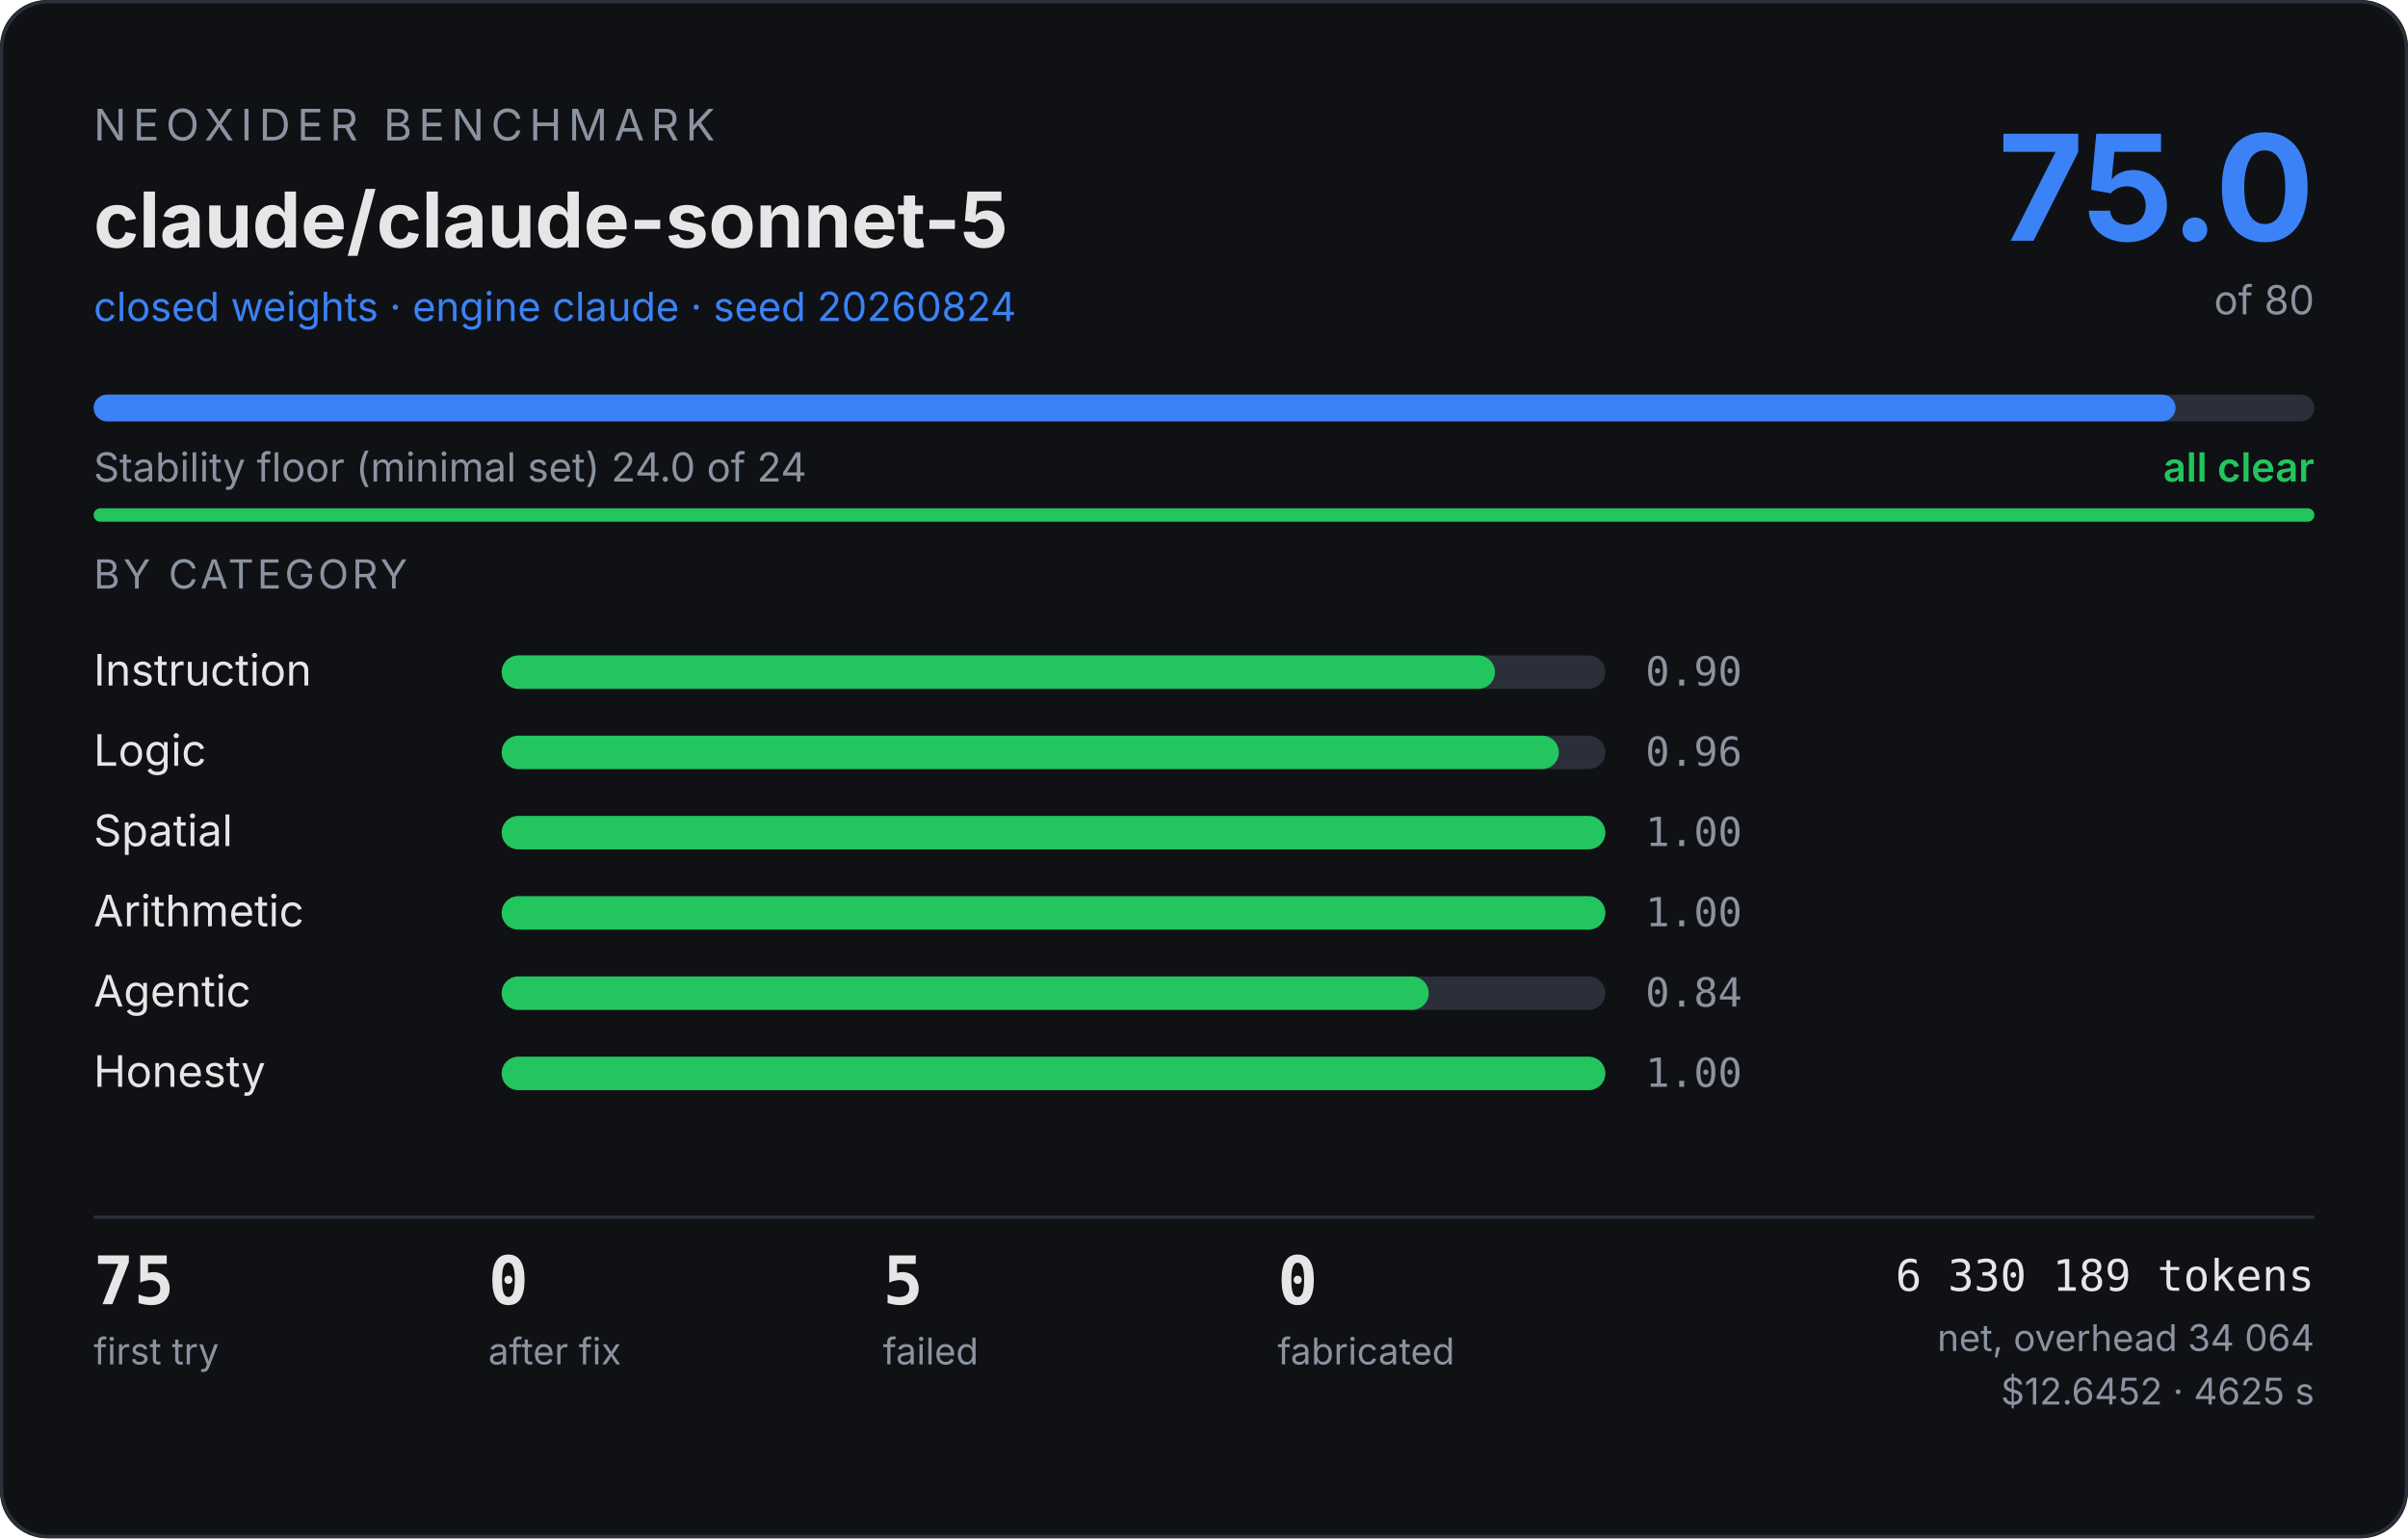
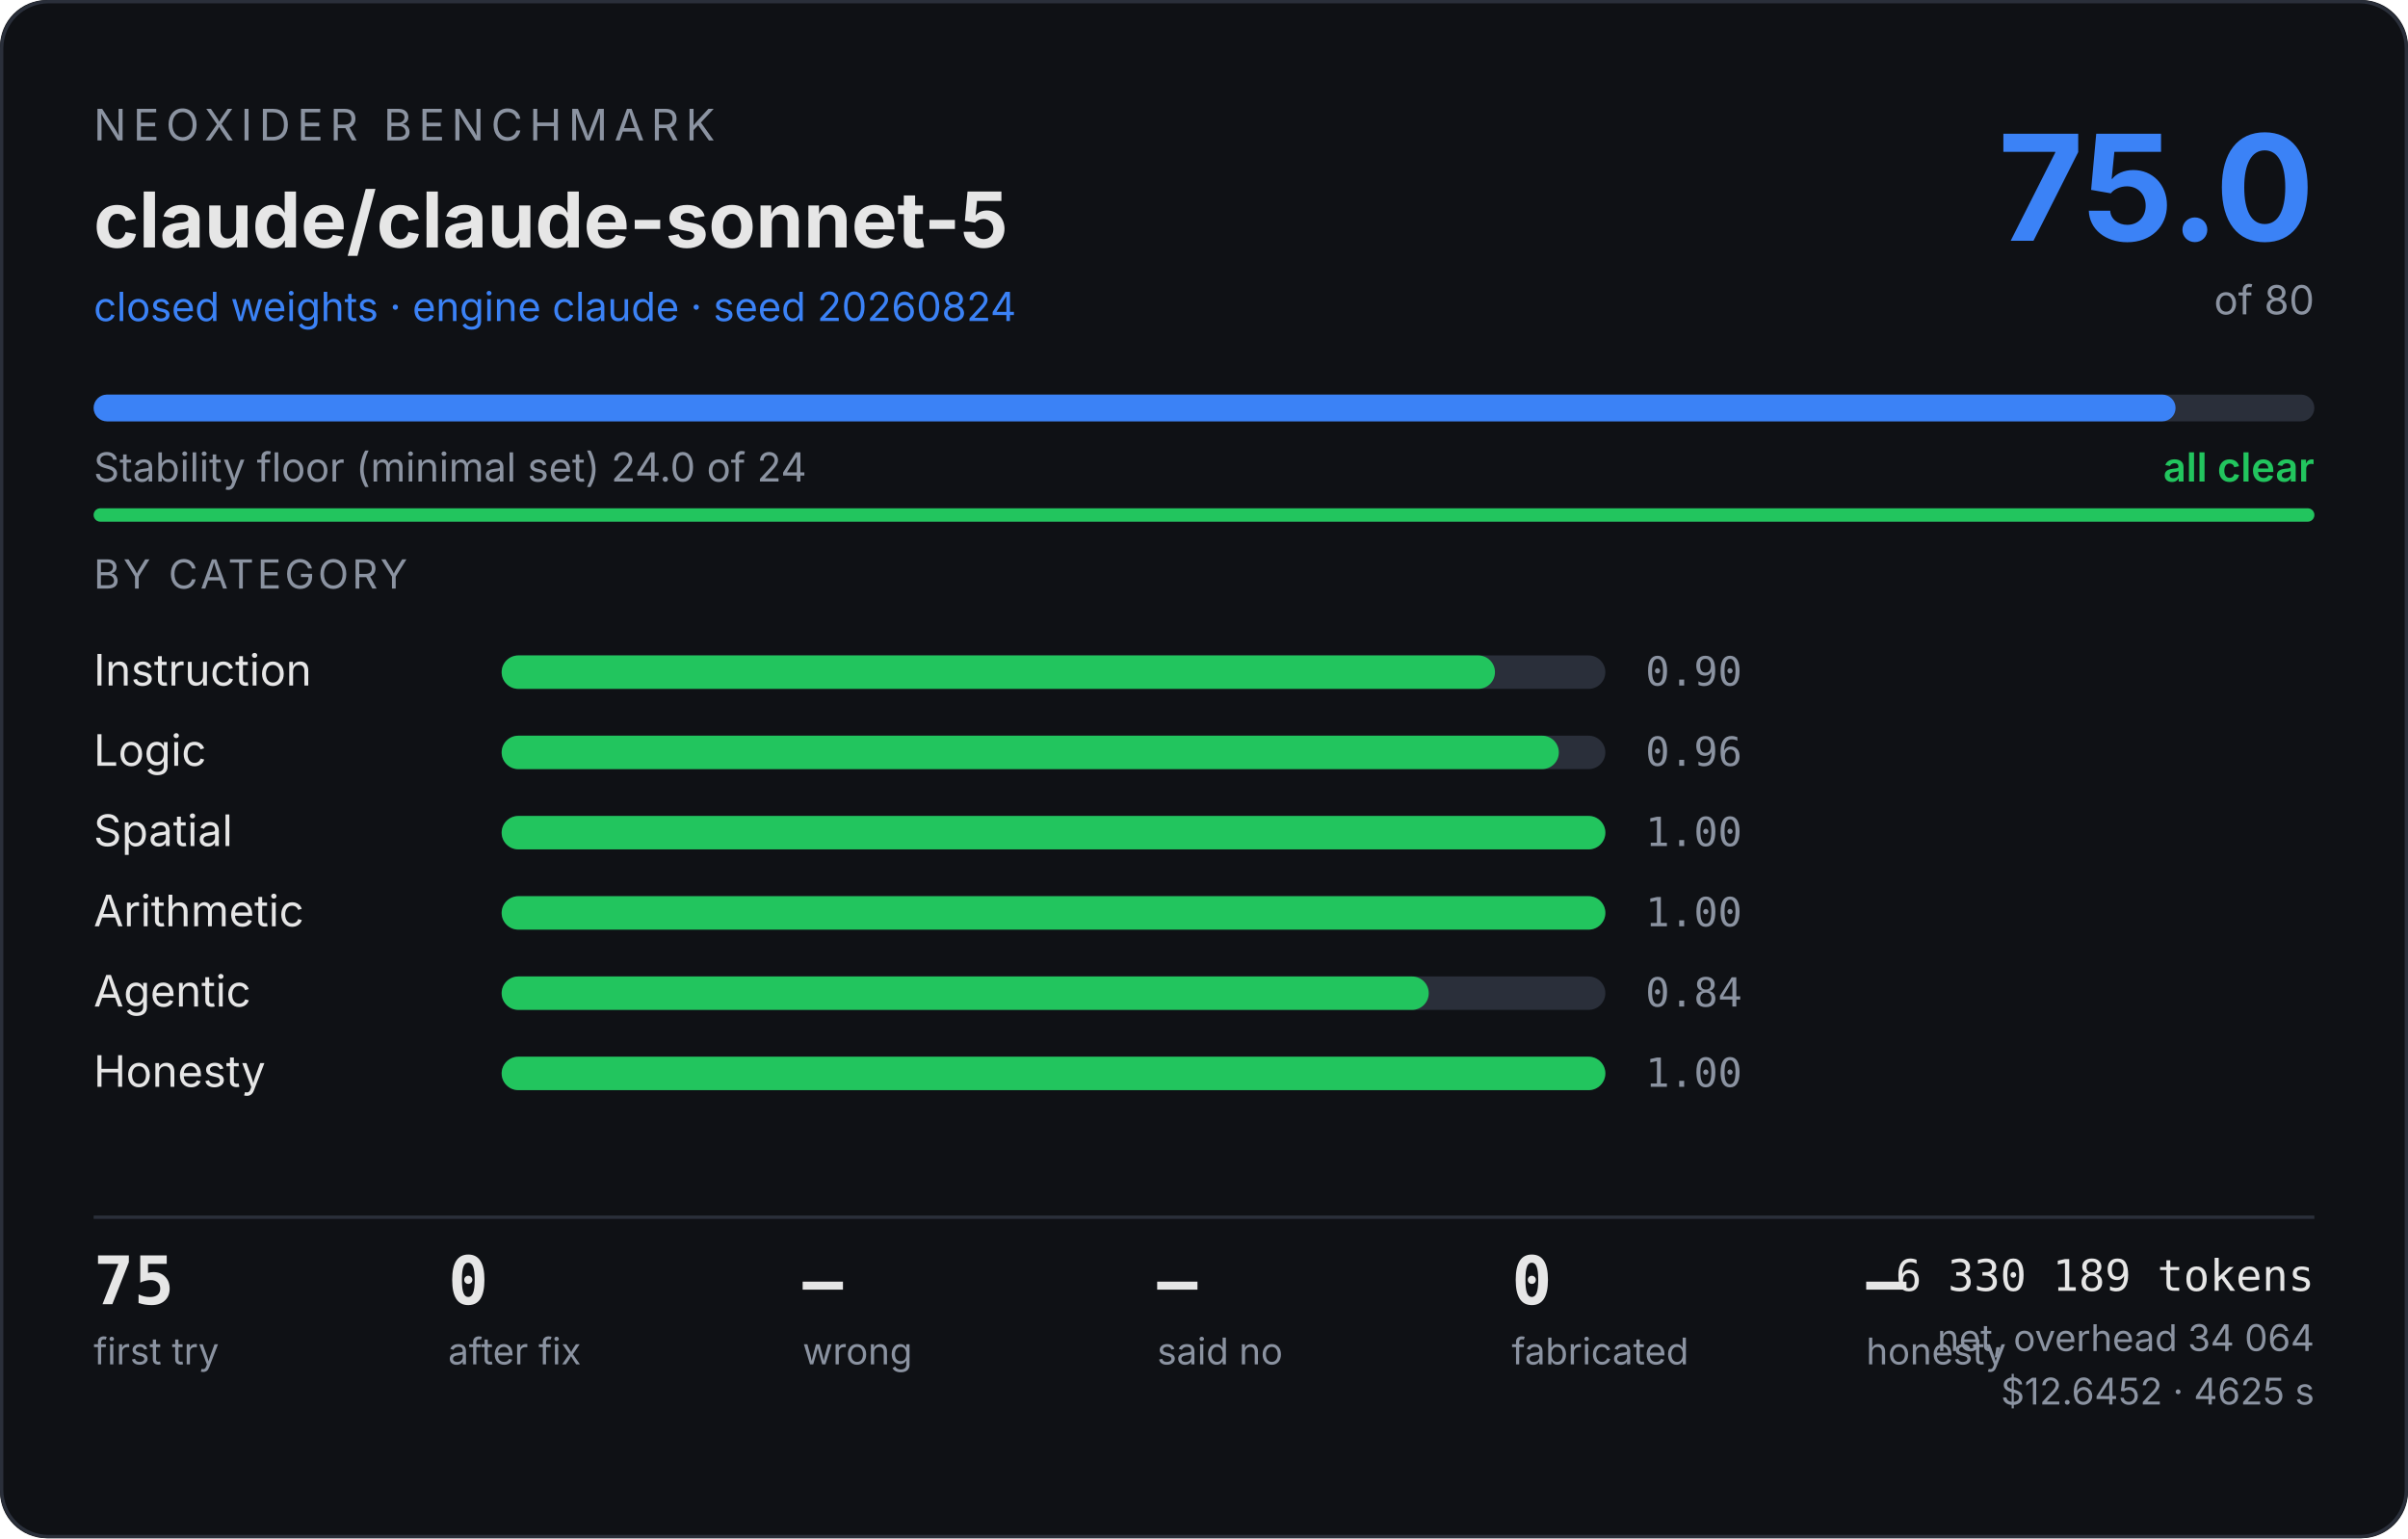
<svg xmlns="http://www.w3.org/2000/svg" width="720" height="460" viewBox="0 0 720 460" font-family="system-ui,-apple-system,Segoe UI,sans-serif">
  <rect width="720" height="460" rx="14" fill="#0f1115" />
  <rect x="0.5" y="0.5" width="719" height="459" rx="14" fill="none" stroke="#2a2f3a" />
  <text x="28" y="42" fill="#8b93a1" font-size="13" letter-spacing="2">NEOXIDER BENCHMARK</text>
  <text x="28" y="74" fill="#e6e6e6" font-size="23" font-weight="700">claude/claude-sonnet-5</text>
  <text x="28" y="96" fill="#3b82f6" font-size="12">closed weights · engine claude · seed 20260824</text>
  <text x="692" y="72" text-anchor="end" fill="#3b82f6" font-size="44" font-weight="700">75.0</text>
  <text x="692" y="94" text-anchor="end" fill="#8b93a1" font-size="12">of 80</text>
  <rect x="28" y="118" width="664" height="8" rx="4" fill="#2a2f3a" />
  <rect x="28" y="118" width="622.5" height="8" rx="4" fill="#3b82f6" />
  <text x="28" y="144" fill="#8b93a1" font-size="12">Stability floor (minimal set) 24.0 of 24</text>
  <text x="692" y="144" text-anchor="end" fill="#22c55e" font-size="12" font-weight="600">all clear</text>
  <rect x="28" y="152" width="664" height="4" rx="2" fill="#2a2f3a" />
  <rect x="28" y="152" width="664.0" height="4" rx="2" fill="#22c55e" />
  <text x="28" y="176" fill="#8b93a1" font-size="12" letter-spacing="1">BY CATEGORY</text>
  <text x="28" y="205" fill="#e6e6e6" font-size="13">Instruction</text>
  <rect x="150" y="196" width="330" height="10" rx="5" fill="#2a2f3a" />
  <rect x="150" y="196" width="297.0" height="10" rx="5" fill="#22c55e" />
  <text x="492" y="205" fill="#8b93a1" font-size="12" font-family="ui-monospace,Consolas,monospace">0.90</text>
  <text x="28" y="229" fill="#e6e6e6" font-size="13">Logic</text>
  <rect x="150" y="220" width="330" height="10" rx="5" fill="#2a2f3a" />
  <rect x="150" y="220" width="316.1" height="10" rx="5" fill="#22c55e" />
  <text x="492" y="229" fill="#8b93a1" font-size="12" font-family="ui-monospace,Consolas,monospace">0.96</text>
  <text x="28" y="253" fill="#e6e6e6" font-size="13">Spatial</text>
  <rect x="150" y="244" width="330" height="10" rx="5" fill="#2a2f3a" />
  <rect x="150" y="244" width="330.0" height="10" rx="5" fill="#22c55e" />
  <text x="492" y="253" fill="#8b93a1" font-size="12" font-family="ui-monospace,Consolas,monospace">1.00</text>
  <text x="28" y="277" fill="#e6e6e6" font-size="13">Arithmetic</text>
  <rect x="150" y="268" width="330" height="10" rx="5" fill="#2a2f3a" />
  <rect x="150" y="268" width="330.0" height="10" rx="5" fill="#22c55e" />
  <text x="492" y="277" fill="#8b93a1" font-size="12" font-family="ui-monospace,Consolas,monospace">1.00</text>
  <text x="28" y="301" fill="#e6e6e6" font-size="13">Agentic</text>
  <rect x="150" y="292" width="330" height="10" rx="5" fill="#2a2f3a" />
  <rect x="150" y="292" width="277.2" height="10" rx="5" fill="#22c55e" />
  <text x="492" y="301" fill="#8b93a1" font-size="12" font-family="ui-monospace,Consolas,monospace">0.84</text>
  <text x="28" y="325" fill="#e6e6e6" font-size="13">Honesty</text>
  <rect x="150" y="316" width="330" height="10" rx="5" fill="#2a2f3a" />
  <rect x="150" y="316" width="330.0" height="10" rx="5" fill="#22c55e" />
  <text x="492" y="325" fill="#8b93a1" font-size="12" font-family="ui-monospace,Consolas,monospace">1.00</text>
  <line x1="28" y1="364" x2="692" y2="364" stroke="#2a2f3a" />
  <text x="28" y="390" fill="#e6e6e6" font-size="20" font-weight="700" font-family="ui-monospace,Consolas,monospace">75</text>
  <text x="28" y="408" fill="#8b93a1" font-size="11">first try</text>
-   <text x="146" y="390" fill="#e6e6e6" font-size="20" font-weight="700" font-family="ui-monospace,Consolas,monospace">0</text>
-   <text x="146" y="408" fill="#8b93a1" font-size="11">after fix</text>
-   <text x="264" y="390" fill="#e6e6e6" font-size="20" font-weight="700" font-family="ui-monospace,Consolas,monospace">5</text>
-   <text x="264" y="408" fill="#8b93a1" font-size="11">failed</text>
-   <text x="382" y="390" fill="#e6e6e6" font-size="20" font-weight="700" font-family="ui-monospace,Consolas,monospace">0</text>
-   <text x="382" y="408" fill="#8b93a1" font-size="11">fabricated</text>
+   <text x="134" y="390" fill="#e6e6e6" font-size="20" font-weight="700" font-family="ui-monospace,Consolas,monospace">0</text>
+   <text x="134" y="408" fill="#8b93a1" font-size="11">after fix</text>
+   <text x="240" y="390" fill="#e6e6e6" font-size="20" font-weight="700" font-family="ui-monospace,Consolas,monospace">—</text>
+   <text x="240" y="408" fill="#8b93a1" font-size="11">wrong</text>
+   <text x="346" y="390" fill="#e6e6e6" font-size="20" font-weight="700" font-family="ui-monospace,Consolas,monospace">—</text>
+   <text x="346" y="408" fill="#8b93a1" font-size="11">said no</text>
+   <text x="452" y="390" fill="#e6e6e6" font-size="20" font-weight="700" font-family="ui-monospace,Consolas,monospace">0</text>
+   <text x="452" y="408" fill="#8b93a1" font-size="11">fabricated</text>
+   <text x="558" y="390" fill="#e6e6e6" font-size="20" font-weight="700" font-family="ui-monospace,Consolas,monospace">—</text>
+   <text x="558" y="408" fill="#8b93a1" font-size="11">honesty</text>
  <text x="692" y="386" text-anchor="end" fill="#e6e6e6" font-size="13" font-family="ui-monospace,Consolas,monospace">6 330 189 tokens</text>
  <text x="692" y="404" text-anchor="end" fill="#8b93a1" font-size="11">net, overhead 34 064</text>
  <text x="692" y="420" text-anchor="end" fill="#8b93a1" font-size="11">$12.6452 · 4625 s</text>
</svg>
